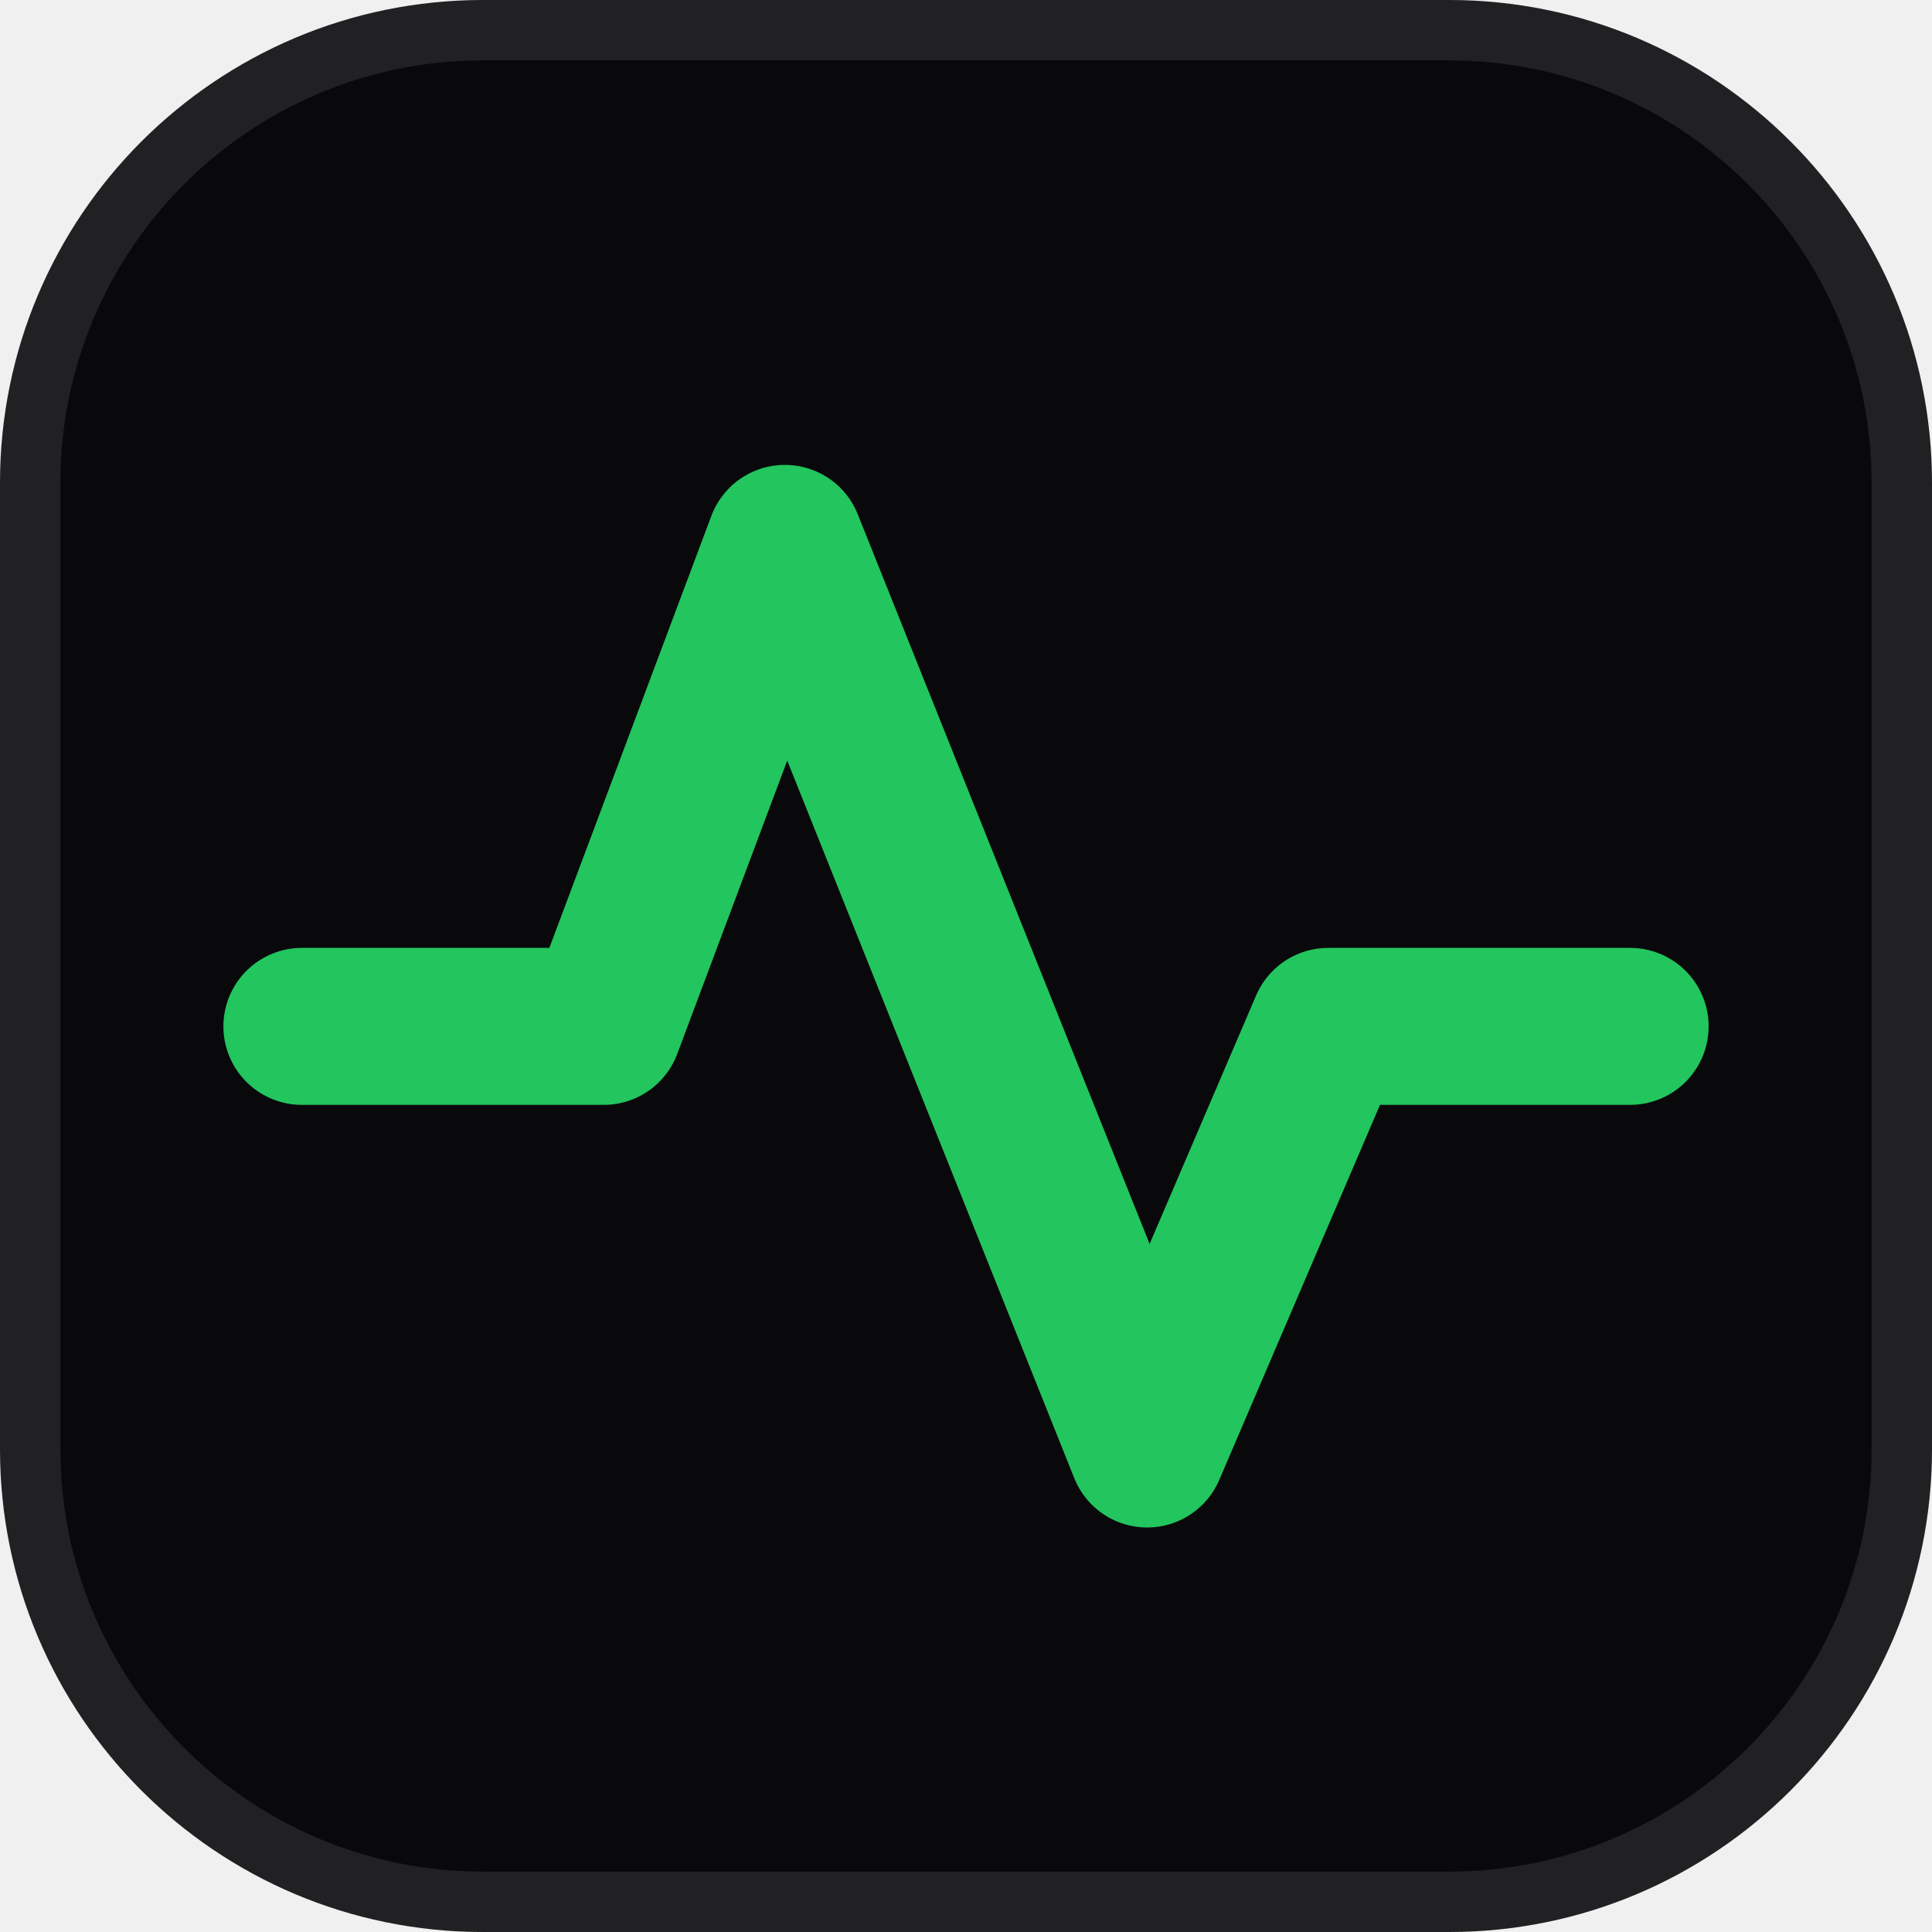
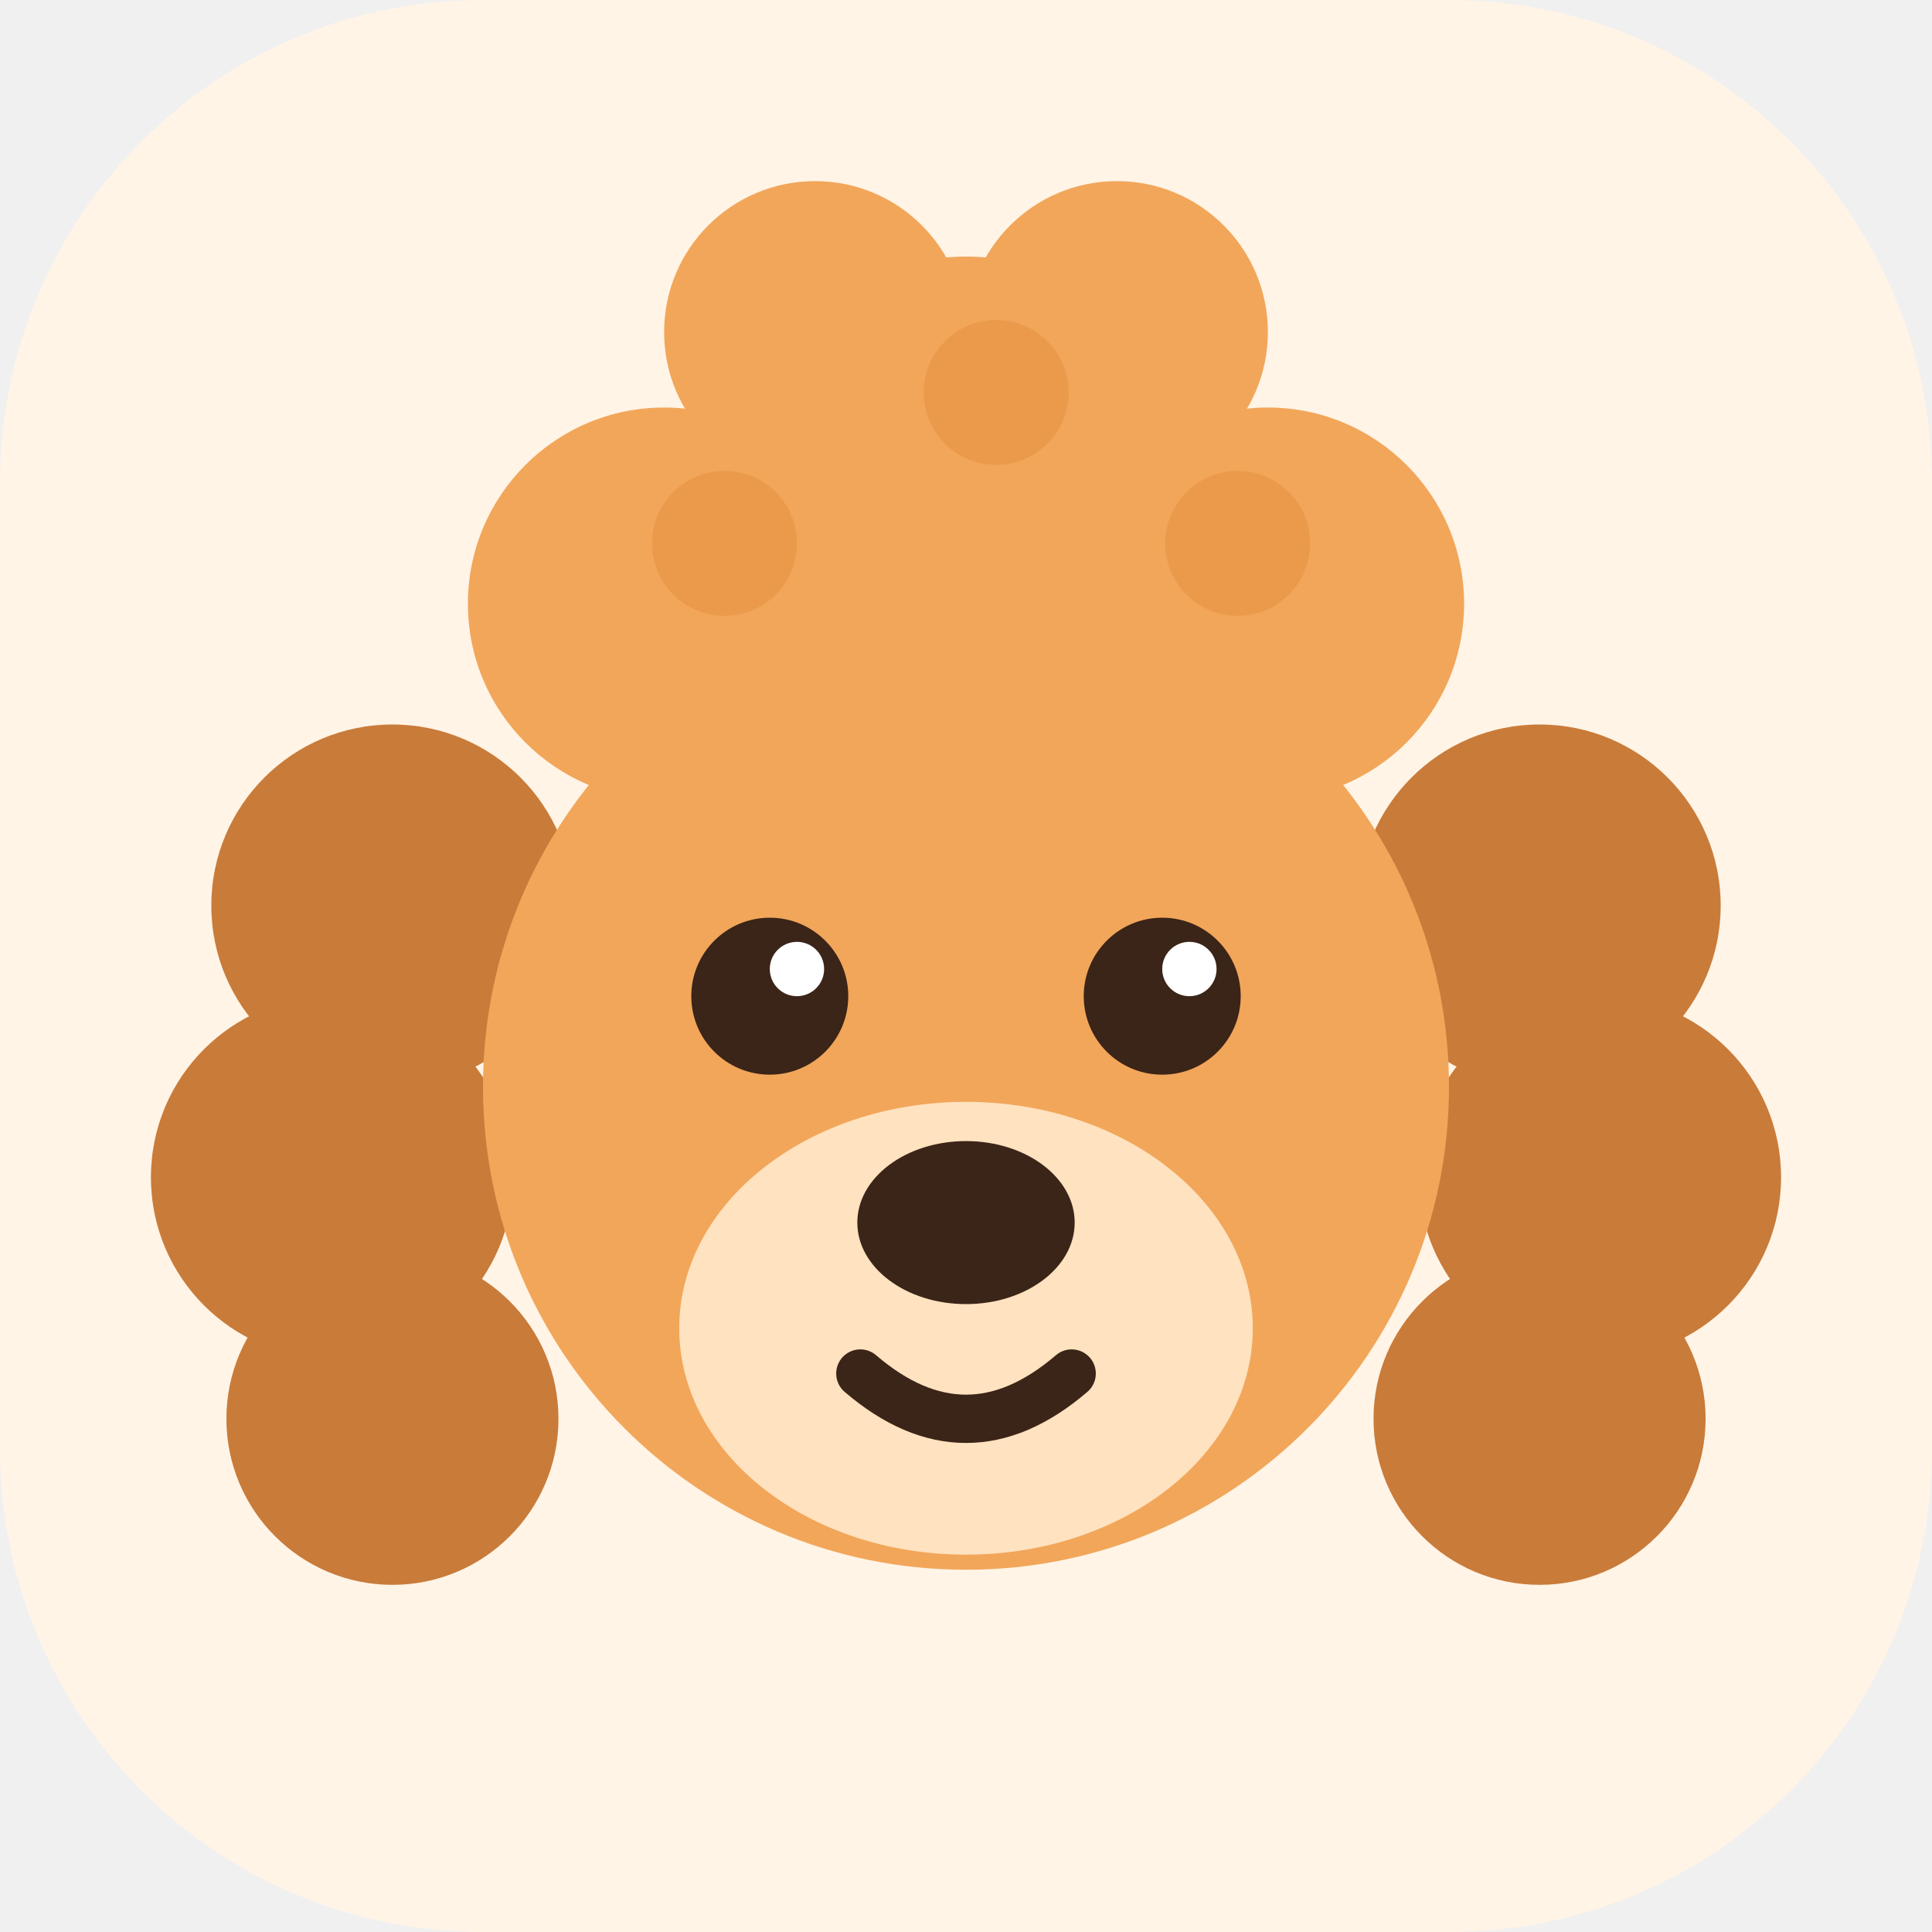
- <svg xmlns="http://www.w3.org/2000/svg" viewBox="0 0 32 32" width="96" height="96">
-   <rect width="32" height="32" rx="8" fill="#09090b" />
-   <rect x="0.5" y="0.5" width="31" height="31" rx="7.5" fill="none" stroke="#ffffff" stroke-opacity="0.1" />
-   <path d="M5 17h5l3-8 6 15 3-7h5" fill="none" stroke="#22c55e" stroke-width="2.6" stroke-linecap="round" stroke-linejoin="round" />
+ <svg xmlns="http://www.w3.org/2000/svg" viewBox="0 0 64 64" width="96" height="96">
+   <rect width="64" height="64" rx="16" fill="#FFF4E6" />
+   <g fill="#C97B3A">
+     <circle cx="13" cy="30" r="6" />
+     <circle cx="11" cy="39" r="6" />
+     <circle cx="13" cy="47" r="5.5" />
+     <circle cx="51" cy="30" r="6" />
+     <circle cx="53" cy="39" r="6" />
+     <circle cx="51" cy="47" r="5.5" />
+   </g>
+   <circle cx="32" cy="36" r="16" fill="#F2A65A" />
+   <g fill="#F2A65A">
+     <circle cx="22" cy="20" r="6.5" />
+     <circle cx="32" cy="16" r="7.5" />
+     <circle cx="42" cy="20" r="6.5" />
+     <circle cx="27" cy="11" r="5" />
+     <circle cx="37" cy="11" r="5" />
+   </g>
+   <g fill="#E58F3E" opacity="0.55">
+     <circle cx="24" cy="18" r="2.4" />
+     <circle cx="33" cy="13" r="2.4" />
+     <circle cx="41" cy="18" r="2.4" />
+   </g>
+   <ellipse cx="32" cy="44" rx="9.5" ry="7.5" fill="#FFE2BF" />
+   <circle cx="25.5" cy="33" r="2.6" fill="#3B2418" />
+   <circle cx="38.5" cy="33" r="2.6" fill="#3B2418" />
+   <circle cx="26.4" cy="32.1" r="0.9" fill="#fff" />
+   <circle cx="39.4" cy="32.1" r="0.9" fill="#fff" />
+   <ellipse cx="32" cy="40.5" rx="3.6" ry="2.7" fill="#3B2418" />
+   <path d="M28.5 45.5q3.5 3 7 0" fill="none" stroke="#3B2418" stroke-width="1.6" stroke-linecap="round" />
</svg>
